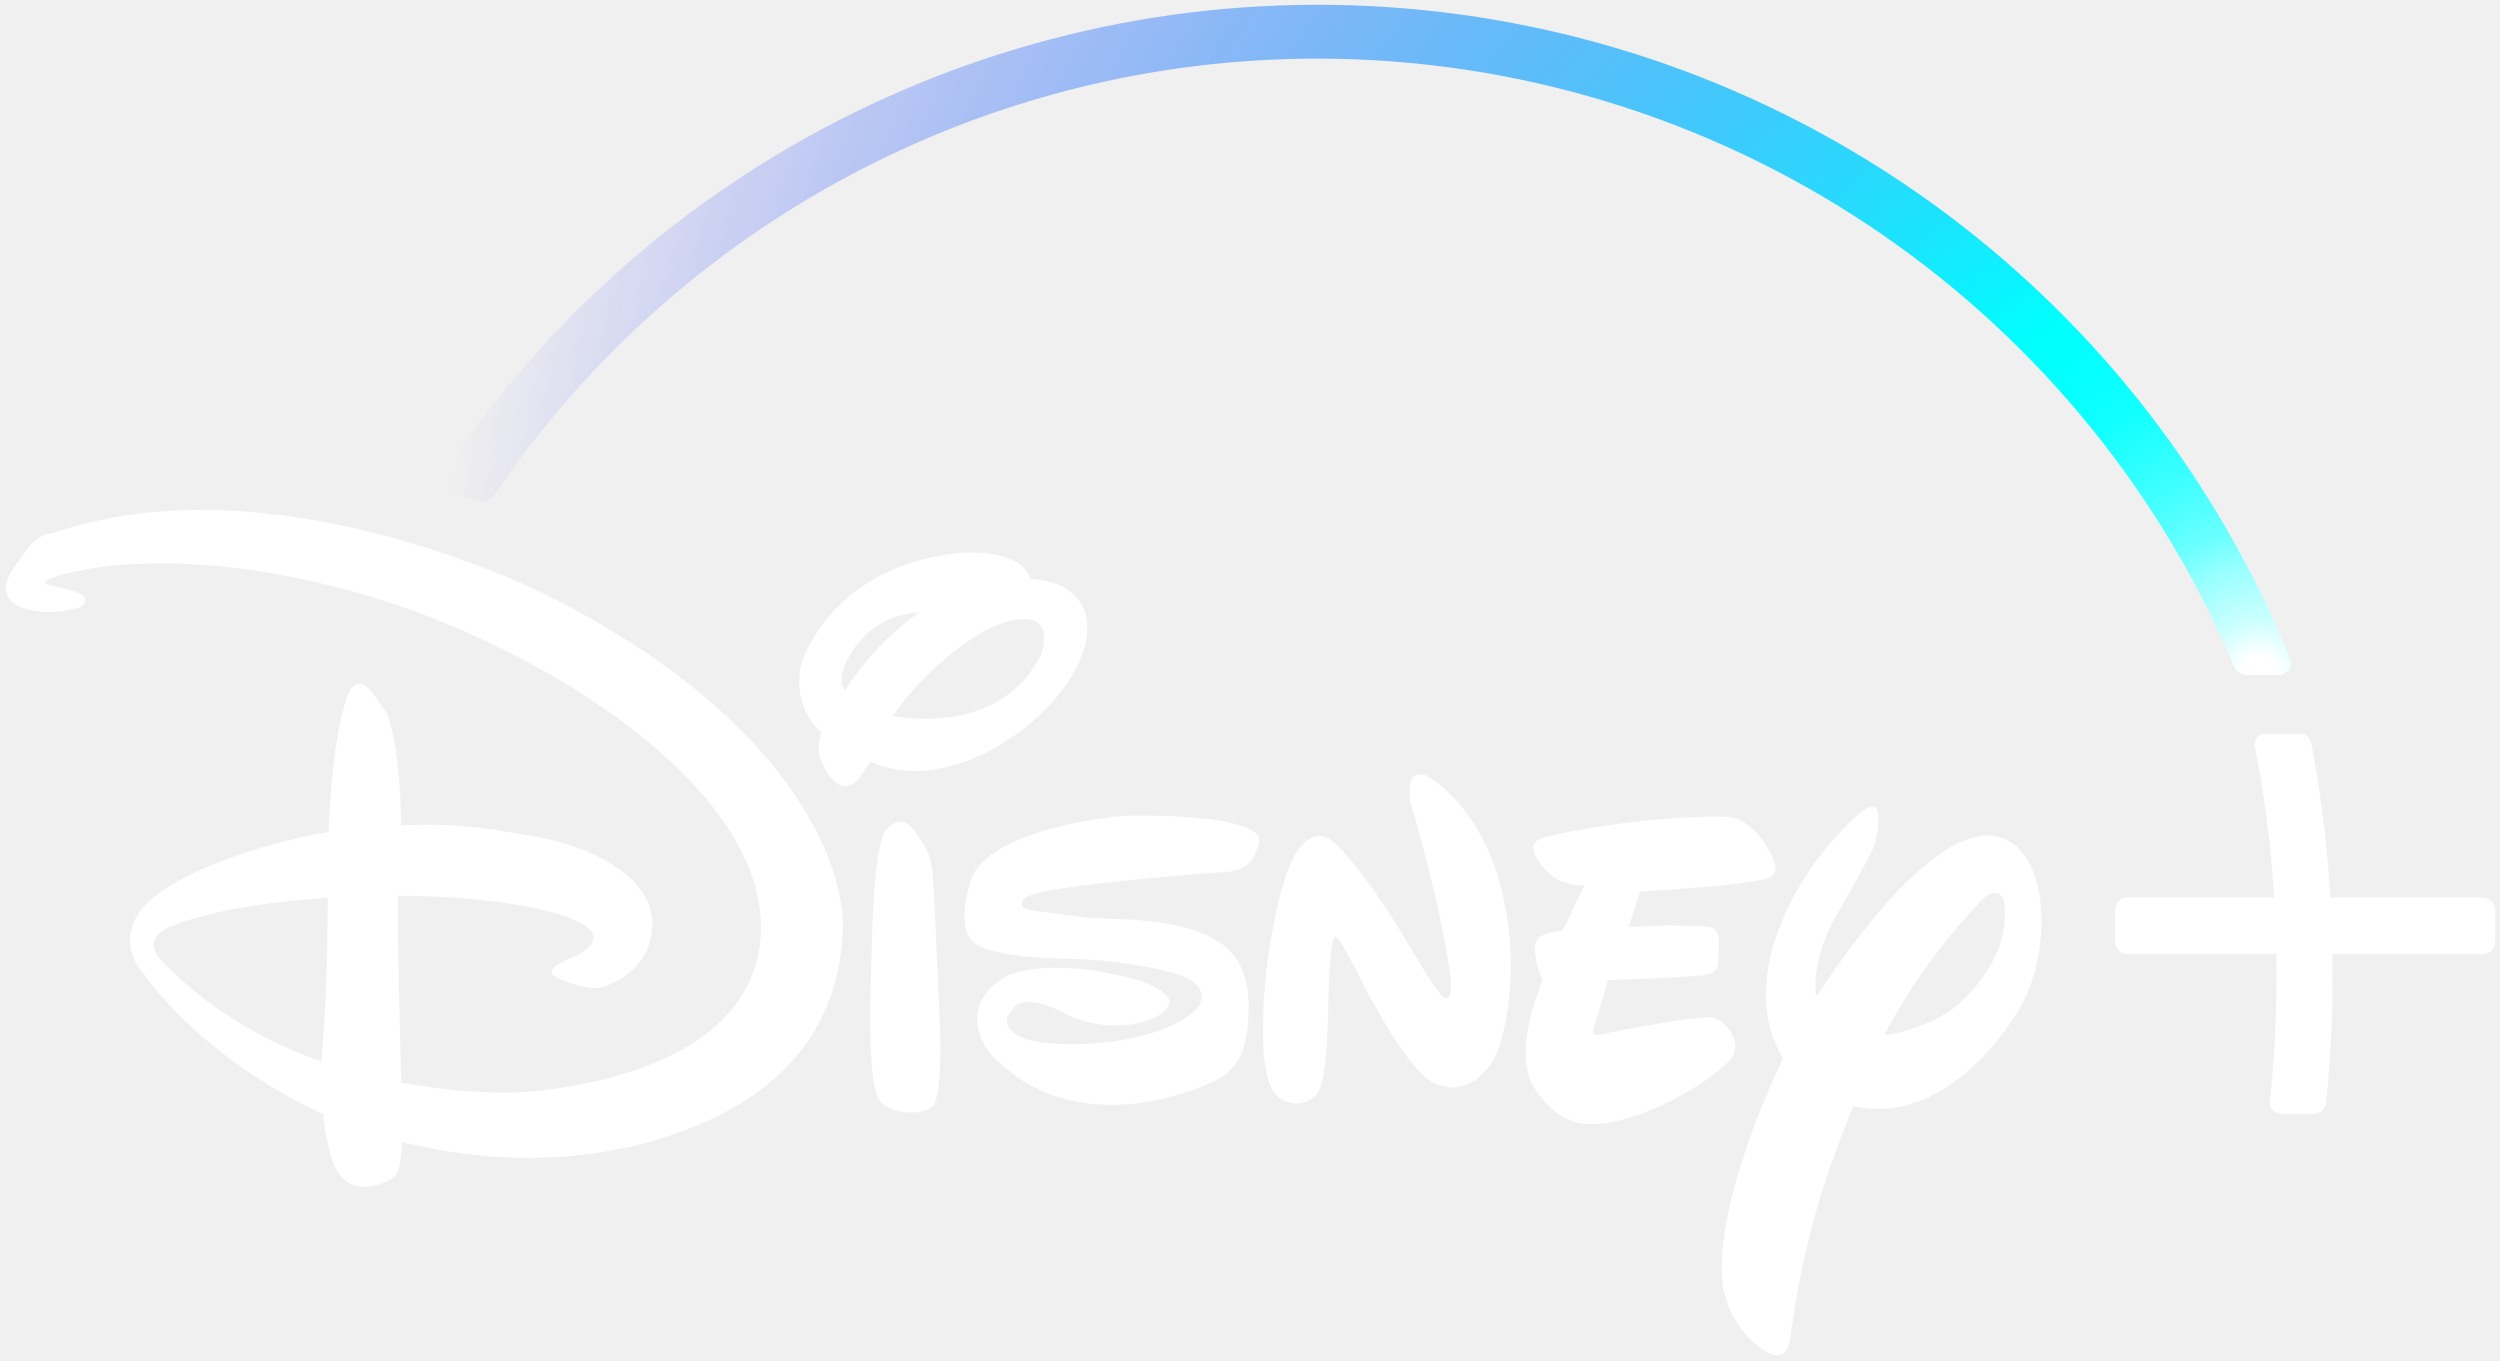
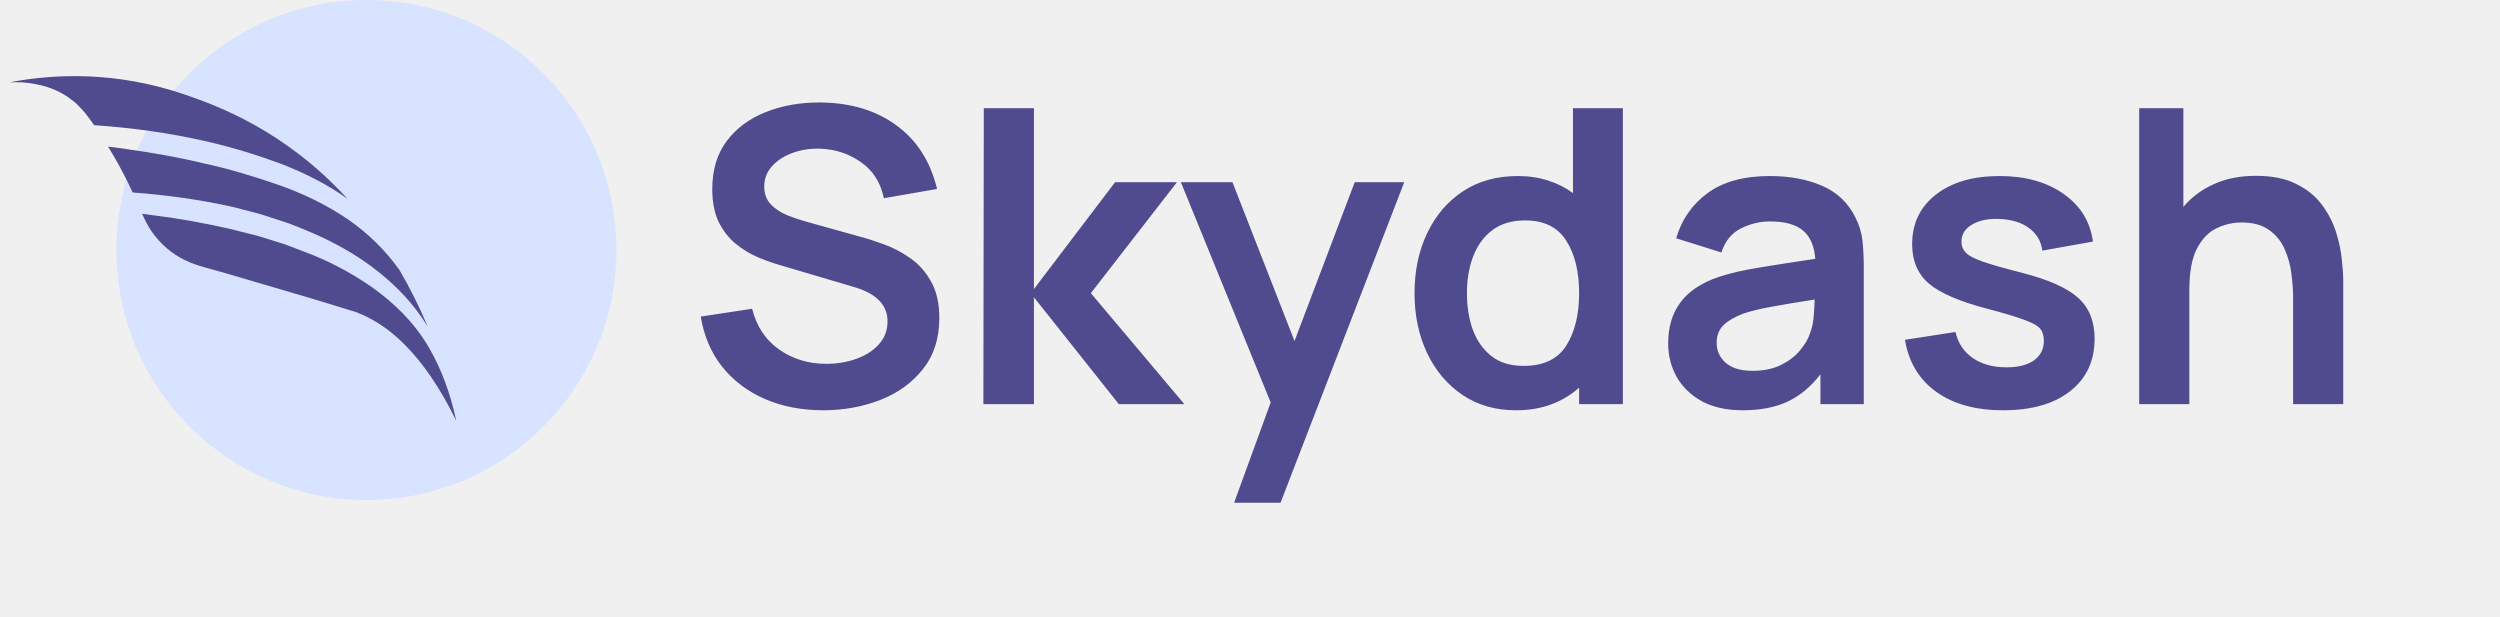
- <svg xmlns="http://www.w3.org/2000/svg" id="Layer_1" data-name="Layer 1" viewBox="0 0 1044.9 568.7">
-   <defs>
-     <radialGradient id="radial-gradient" cx="944.52" cy="281.8" r="760.12" gradientTransform="matrix(1, 0, 0, -1, 0, 563.4)" gradientUnits="userSpaceOnUse">
-       <stop offset="0.01" stop-color="#fff" />
-       <stop offset="0.03" stop-color="#cbffff" />
-       <stop offset="0.06" stop-color="#96ffff" />
-       <stop offset="0.08" stop-color="#68ffff" />
-       <stop offset="0.11" stop-color="#43ffff" />
-       <stop offset="0.14" stop-color="#25ffff" />
-       <stop offset="0.16" stop-color="#1ff" />
-       <stop offset="0.19" stop-color="#04ffff" />
-       <stop offset="0.22" stop-color="aqua" />
-       <stop offset="1" stop-color="blue" stop-opacity="0" />
-     </radialGradient>
-   </defs>
-   <path d="M737.8,367.4c-14.4,3.3-52.3,5.2-52.3,5.2l-4.8,15s18.9-1.6,32.7-.2c0,0,4.5-.5,5,5.1a86.46,86.46,0,0,1-.4,10.8s-.3,3.4-5.1,4.2c-5.2.9-40.8,2.2-40.8,2.2l-5.8,19.5s-2.1,4.5,2.7,3.2c4.5-1.2,41.8-8.2,46.7-7.2,5.2,1.3,11,8.2,9.3,14.6-2,7.8-39.2,31.6-61.9,29.9,0,0-11.9.8-22-15.3-9.4-15.3,3.6-44.4,3.6-44.4s-5.9-13.6-1.6-18.1c0,0,2.6-2.3,10-2.9l9.1-18.9s-10.4.7-16.6-6.9c-5.8-7.3-6.2-10.6-1.8-12.6,4.7-2.3,48-10.2,77.8-9.2,0,0,10.4-1,19.3,17-.1,0,4.3,7.3-3.1,9ZM625.7,440c-3.8,9-13.9,18.6-26.4,12.6s-32.1-46.3-32.1-46.3-7.5-15-8.9-14.7c0,0-1.6-2.9-2.6,13.5s.2,48.3-6.3,53.3c-6.2,5-13.7,3-17.6-2.9-3.5-5.8-5-19.6-3.1-43.8,2.3-24.2,7.9-50,15.1-58.1s13-2.2,15.2-.1c0,0,9.6,8.7,25.5,34.3l2.8,4.7s14.4,24.2,15.9,24.1c0,0,1.2,1.1,2.2.3,1.5-.4.9-8.2.9-8.2s-3-26.3-16.1-70.9c0,0-2-5.6-.6-10.8s6.6-2.8,6.6-2.8,20.4,10.2,30.2,43.4c9.7,33.5,3.1,63.4-.7,72.4ZM525.5,354.7c-1.7,3.4-2.7,8.3-11.3,9.6,0,0-82.3,5.6-86.2,11.4,0,0-2.9,3.4,1.6,4.4s23.1,3.4,32.1,3.9c9.6.1,42,.4,53.6,14.9,0,0,6.9,6.9,6.6,22.5-.3,16-3.1,21.6-9.3,27.4-6.5,5.4-62.3,30.4-98.3-8,0,0-16.6-18.5,5.7-32.5,0,0,16.1-9.7,57,1.7,0,0,12.4,4.5,11.8,9-.7,4.8-10.2,9.9-24,9.6-13.4-.4-23.2-6.8-21.3-5.8,1.8.7-14.4-7.8-19.4-2-5,5.3-3.8,8.6,1.1,11.9,12.5,7.1,60.8,4.6,75.2-11.4,0,0,5.7-6.5-3-11.8-8.7-5-33.6-8-43.3-8.5-9.3-.5-43.9.1-48.9-9.1,0,0-5-6.2.5-23.8,5.8-18.4,46.1-25.5,63.5-27.1,0,0,47.9-1.7,56.7,8.1a7.52,7.52,0,0,1-.4,5.6Zm-136,107.9c-5.8,4.3-18.1,2.4-21.6-2.4-3.5-4.3-4.7-21.4-4-48.2.7-27.1,1.3-60.7,7.1-66,6.2-5.4,10-.7,12.4,3,2.6,3.6,5.7,7.6,6.4,16.1s2.6,53.1,2.6,53.1,2.6,40.2-2.9,44.4ZM402,318.8c-16.9,5.6-28.5,3.7-38.3-.5-4.3,7.5-6.8,9.8-10.1,10.3-4.8.5-9.1-7.2-9.9-9.7-.8-1.9-3.1-5.1-.3-12.7-9.6-8.6-10.3-20.2-8.7-28,2.4-9,18.6-43.2,67.9-47.2,0,0,24.1-1.8,28.2,11.1h.7s23.4.1,22.9,20.9c-.3,20.9-26,46.9-52.4,55.8Zm-46-46.3c-5,8-5.2,12.8-2.9,16.1,5.7-8.7,16.1-22.4,31.4-32.8-11.8,1-21.7,6.1-28.5,16.7Zm68.1-13.4c-15.5,2.3-39.5,23.1-50.9,40.1,17.5,3.2,48.4,2,62.1-25.9-.1,0,6.5-17.3-11.2-14.2ZM844.9,420.2c-9.3,16.2-35.4,50-70.2,42.1-11.5,27.9-21.1,56-26.6,98.2,0,0-1.2,8.2-8,5.3-6.7-2.4-17.9-13.6-20.1-29.1-2.4-20.4,6.7-54.9,25.2-94.4-5.4-8.8-9.1-21.4-5.9-39.3,0,0,4.7-33.2,38-63.2,0,0,4-3.5,6.3-2.4,2.6,1.1,1.4,11.9-.7,17.1s-17,31-17,31-9.3,17.4-6.7,31.1c17.5-26.9,57.3-81.2,82-64.1,8.3,5.9,12.1,18.8,12.1,32.7-.1,12.3-3,25.3-8.4,35Zm-7.2-42.6s-1.4-10.7-11.8,1.1c-9,9.9-25.2,28.6-38.3,53.9,13.7-1.5,26.9-9,30.9-12.8,6.5-5.8,21.6-21.4,19.2-42.2ZM352.2,391.2c-1.9,24.2-11.2,64.9-77.1,85-43.5,13.1-84.6,6.8-107,1.1-.5,8.9-1.5,12.7-2.9,14.2-1.9,1.9-16.1,10.1-23.9-1.5-3.5-5.5-5.3-15.5-6.3-24.4C84.6,442.4,61.4,409,60.5,407.5c-1.1-1.1-12.6-13.1-1.1-27.8,10.8-13.3,46.1-26.6,77.9-32,1.1-27.2,4.3-47.7,8.1-57.1,4.6-10.9,10.4-1.1,15.4,6.3,4.2,5.5,6.7,29.2,6.9,48.1,20.8-1,33.1.5,56.3,4.7,30.2,5.5,50.4,20.9,48.6,38.4-1.3,17.2-17.1,24.3-23.1,24.8-6.3.5-16.1-4-16.1-4-6.7-3.2-.5-6,7.6-9.5,8.8-4.3,6.8-8.7,6.8-8.7-3.3-9.6-42.5-16.3-81.5-16.3-.2,21.5.9,57.2,1.4,78,27.3,5.2,47.7,4.2,47.7,4.2S315,453.8,318,390.2,218.7,265.4,143,246c-75.6-19.8-118.4-6-122.1-4.1-4,2-.3,2.6-.3,2.6a71.47,71.47,0,0,1,11.2,3c7.5,2.4,1.7,6.3,1.7,6.3-12.9,4.1-27.4,1.5-30.2-4.4s1.9-11.2,7.3-18.8c5.4-8,11.3-7.7,11.3-7.7,93.5-32.4,207.4,26.2,207.4,26.2C336,303.2,354.2,366.6,352.2,391.2ZM70,387.9c-10.6,5.2-3.3,12.7-3.3,12.7,19.9,21.4,44.4,34.8,67.7,43.1,2.7-36.9,2.3-49.9,2.6-68.5-36.4,2.5-57.4,8.3-67,12.7Z" fill="#fff" />
-   <path d="M1042.9,380.3v13.2a5.16,5.16,0,0,1-5.2,5.2H974.8c0,3.3.1,6.2.1,8.9a480,480,0,0,1-2.7,53.3,5.19,5.19,0,0,1-5.1,4.7H953.5a4.84,4.84,0,0,1-3.6-1.6,4.75,4.75,0,0,1-1.2-3.8,470.56,470.56,0,0,0,2.8-52.6c0-2.8,0-5.7-.1-8.9H889.2a5.16,5.16,0,0,1-5.2-5.2V380.3a5.16,5.16,0,0,1,5.2-5.2h61.3a460.85,460.85,0,0,0-8.1-63.2,4.6,4.6,0,0,1,.9-3.6,4.22,4.22,0,0,1,3.3-1.6h14.7a4.81,4.81,0,0,1,4.7,3.9,507.25,507.25,0,0,1,8,64.5h63.7A5.29,5.29,0,0,1,1042.9,380.3Z" fill="#fff" />
-   <path d="M202.2,206h-.1m-.7.1c-.3,0-.6-.1-.9-.1a2.77,2.77,0,0,0,.9.1h0Zm0,0c-.3,0-.6-.1-.9-.1a2.77,2.77,0,0,0,.9.1h0Z" fill="none" />
-   <path d="M957.3,275.6a438.92,438.92,0,0,0-771.9-78,5.12,5.12,0,0,0-.6,4.5,4.88,4.88,0,0,0,3.2,3.2l11.4,3.9a7.47,7.47,0,0,0,2,.3,6.59,6.59,0,0,0,5.3-2.8A415.52,415.52,0,0,1,550.6,24.5,416.08,416.08,0,0,1,933.7,278.4a6,6,0,0,0,5.5,3.7h13.6a4.58,4.58,0,0,0,3.9-2.1A4.38,4.38,0,0,0,957.3,275.6ZM201.4,206.1a2.92,2.92,0,0,1-.9-.2,2.92,2.92,0,0,0,.9.2h0Zm735,74.2a4.05,4.05,0,0,0,.9.5C937,280.6,936.7,280.5,936.4,280.3Z" fill="url(#radial-gradient)" />
+ <svg xmlns="http://www.w3.org/2000/svg" width="365" height="90" viewBox="0 0 365 90" fill="none">
+   <path d="M120.19 59.9C123.15 59.9 125.92 59.4 128.5 58.4C131.08 57.4 133.16 55.9 134.74 53.9C136.34 51.9 137.14 49.41 137.14 46.43C137.14 44.29 136.74 42.52 135.94 41.12C135.16 39.7 134.15 38.56 132.91 37.7C131.69 36.84 130.42 36.17 129.1 35.69C127.8 35.21 126.62 34.83 125.56 34.55L117.82 32.39C116.86 32.13 115.9 31.81 114.94 31.43C113.98 31.03 113.18 30.5 112.54 29.84C111.9 29.16 111.58 28.29 111.58 27.23C111.58 26.11 111.95 25.13 112.69 24.29C113.45 23.45 114.44 22.8 115.66 22.34C116.9 21.88 118.24 21.67 119.68 21.71C121.9 21.77 123.9 22.42 125.68 23.66C127.46 24.9 128.58 26.66 129.04 28.94L136.81 27.59C135.85 23.59 133.88 20.5 130.9 18.32C127.92 16.12 124.21 15 119.77 14.96C116.85 14.94 114.19 15.41 111.79 16.37C109.41 17.31 107.51 18.72 106.09 20.6C104.69 22.48 103.99 24.81 103.99 27.59C103.99 29.49 104.3 31.09 104.92 32.39C105.56 33.67 106.37 34.72 107.35 35.54C108.35 36.36 109.4 37.01 110.5 37.49C111.62 37.97 112.66 38.35 113.62 38.63L124.78 41.93C127.98 42.89 129.58 44.55 129.58 46.91C129.58 48.23 129.15 49.36 128.29 50.3C127.45 51.22 126.35 51.92 124.99 52.4C123.63 52.88 122.18 53.12 120.64 53.12C118.04 53.12 115.74 52.42 113.74 51.02C111.76 49.62 110.45 47.64 109.81 45.08L102.31 46.22C102.77 49.04 103.81 51.48 105.43 53.54C107.07 55.58 109.15 57.15 111.67 58.25C114.21 59.35 117.05 59.9 120.19 59.9ZM143.574 59H150.954V43.4L163.344 59H172.914L159.264 42.8L171.834 26.6H162.804L150.954 42.2V15.8H143.634L143.574 59ZM180.179 73.4H186.959L205.019 26.6H197.789L188.999 49.79L179.939 26.6H172.409L185.519 58.76L180.179 73.4ZM221.311 59.9C223.231 59.9 224.961 59.61 226.501 59.03C228.041 58.45 229.391 57.64 230.551 56.6V59H236.941V15.8H229.651V28.19C228.571 27.39 227.361 26.78 226.021 26.36C224.681 25.92 223.201 25.7 221.581 25.7C218.521 25.7 215.861 26.44 213.601 27.92C211.361 29.4 209.621 31.43 208.381 34.01C207.141 36.59 206.521 39.52 206.521 42.8C206.521 46.04 207.131 48.95 208.351 51.53C209.571 54.11 211.291 56.15 213.511 57.65C215.731 59.15 218.331 59.9 221.311 59.9ZM222.421 53.42C220.541 53.42 218.991 52.95 217.771 52.01C216.551 51.05 215.641 49.77 215.041 48.17C214.461 46.57 214.171 44.78 214.171 42.8C214.171 40.84 214.471 39.06 215.071 37.46C215.691 35.84 216.621 34.56 217.861 33.62C219.121 32.66 220.721 32.18 222.661 32.18C225.421 32.18 227.421 33.16 228.661 35.12C229.921 37.08 230.551 39.64 230.551 42.8C230.551 45.94 229.921 48.5 228.661 50.48C227.421 52.44 225.341 53.42 222.421 53.42ZM254.412 59.9C256.992 59.9 259.182 59.48 260.982 58.64C262.802 57.78 264.402 56.45 265.782 54.65V59H272.112V39.11C272.112 37.71 272.052 36.42 271.932 35.24C271.812 34.04 271.462 32.87 270.882 31.73C269.822 29.59 268.192 28.05 265.992 27.11C263.812 26.17 261.282 25.7 258.402 25.7C254.602 25.7 251.572 26.53 249.312 28.19C247.052 29.85 245.522 32.05 244.722 34.79L251.322 36.86C251.862 35.2 252.812 34.03 254.172 33.35C255.532 32.67 256.942 32.33 258.402 32.33C260.602 32.33 262.222 32.78 263.262 33.68C264.302 34.56 264.892 35.93 265.032 37.79C262.192 38.21 259.552 38.62 257.112 39.02C254.692 39.4 252.632 39.87 250.932 40.43C248.372 41.31 246.502 42.56 245.322 44.18C244.142 45.78 243.552 47.76 243.552 50.12C243.552 51.9 243.962 53.53 244.782 55.01C245.622 56.49 246.852 57.68 248.472 58.58C250.092 59.46 252.072 59.9 254.412 59.9ZM255.852 54.14C254.152 54.14 252.852 53.75 251.952 52.97C251.072 52.19 250.632 51.21 250.632 50.03C250.632 48.97 250.972 48.11 251.652 47.45C252.352 46.79 253.322 46.23 254.562 45.77C255.702 45.39 257.072 45.06 258.672 44.78C260.272 44.48 262.362 44.13 264.942 43.73C264.922 44.49 264.872 45.34 264.792 46.28C264.712 47.2 264.522 48.03 264.222 48.77C263.982 49.51 263.512 50.3 262.812 51.14C262.132 51.98 261.212 52.69 260.052 53.27C258.892 53.85 257.492 54.14 255.852 54.14ZM292.433 59.9C296.613 59.9 299.883 58.97 302.243 57.11C304.623 55.25 305.813 52.69 305.813 49.43C305.813 46.91 305.013 44.93 303.413 43.49C301.833 42.05 299.103 40.83 295.223 39.83C292.703 39.19 290.803 38.65 289.523 38.21C288.263 37.77 287.423 37.33 287.003 36.89C286.583 36.45 286.373 35.92 286.373 35.3C286.373 34.22 286.893 33.38 287.933 32.78C288.973 32.16 290.343 31.89 292.043 31.97C293.803 32.07 295.213 32.52 296.273 33.32C297.353 34.12 297.993 35.21 298.193 36.59L305.573 35.27C305.173 32.35 303.743 30.03 301.283 28.31C298.823 26.57 295.703 25.7 291.923 25.7C288.063 25.7 284.973 26.6 282.653 28.4C280.333 30.2 279.173 32.62 279.173 35.66C279.173 38.08 279.983 39.99 281.603 41.39C283.243 42.79 286.093 44.02 290.153 45.08C292.593 45.72 294.393 46.26 295.553 46.7C296.733 47.12 297.503 47.55 297.863 47.99C298.223 48.43 298.403 49.02 298.403 49.76C298.403 50.96 297.923 51.91 296.963 52.61C296.003 53.29 294.663 53.63 292.943 53.63C290.963 53.63 289.313 53.17 287.993 52.25C286.693 51.33 285.863 50.07 285.503 48.47L278.123 49.61C278.663 52.87 280.183 55.4 282.683 57.2C285.183 59 288.433 59.9 292.433 59.9ZM312.324 59H319.644V42.35C319.644 39.73 320.014 37.71 320.754 36.29C321.514 34.85 322.474 33.86 323.634 33.32C324.814 32.76 326.014 32.48 327.234 32.48C328.954 32.48 330.324 32.86 331.344 33.62C332.364 34.36 333.114 35.31 333.594 36.47C334.094 37.61 334.414 38.8 334.554 40.04C334.714 41.28 334.794 42.4 334.794 43.4V59H342.114V40.91C342.114 40.15 342.044 39.14 341.904 37.88C341.784 36.62 341.504 35.29 341.064 33.89C340.624 32.49 339.944 31.17 339.024 29.93C338.104 28.67 336.854 27.65 335.274 26.87C333.714 26.07 331.744 25.67 329.364 25.67C327.024 25.67 324.964 26.08 323.184 26.9C321.424 27.7 319.954 28.8 318.774 30.2V15.8H312.324V59Z" fill="#504B8E" />
+   <circle cx="53.5" cy="36.5" r="36.5" fill="#D8E3FF" />
+   <path d="M3.437 12.043C5.632 12.232 7.878 12.779 9.927 14.173C10.411 14.576 10.953 14.886 11.396 15.378C11.841 15.859 12.33 16.332 12.706 16.862C13.061 17.329 13.405 17.793 13.739 18.277C19.212 18.651 24.674 19.388 30.083 20.632C33.851 21.479 37.574 22.635 41.259 24.001C44.498 25.298 47.719 26.857 50.724 29.02C41.603 19.039 31.788 15.466 27.132 13.856C16.999 10.349 7.944 10.771 1.394 12.014C2.068 11.989 2.754 12.005 3.437 12.043Z" fill="#504B8E" />
+   <path d="M29.634 23.831C25.952 22.93 22.223 22.306 18.488 21.769C17.584 21.635 16.679 21.5 15.779 21.401C16.863 23.154 17.881 25.009 18.811 26.919C19 27.305 19.186 27.704 19.374 28.101C24.255 28.462 29.132 29.135 33.975 30.208L36.744 30.925L38.126 31.295L39.495 31.739L42.232 32.637C43.142 32.985 44.041 33.35 44.945 33.728C48.532 35.235 52.068 37.127 55.31 39.737C57.967 41.85 60.479 44.453 62.436 47.665C61.301 44.963 59.941 42.187 58.316 39.415C56.192 36.434 53.663 34.027 50.928 32.116C47.68 29.882 44.179 28.224 40.584 26.97C36.989 25.729 33.335 24.613 29.634 23.831Z" fill="#504B8E" />
+   <path d="M54.327 41.942C51.136 39.724 47.738 37.96 44.217 36.672L41.59 35.671L38.917 34.835L37.576 34.422L36.222 34.084L33.522 33.406C29.894 32.589 26.243 31.91 22.57 31.456C21.965 31.363 21.359 31.278 20.75 31.207C21.178 32.184 21.604 33.027 22.136 33.79C23.44 35.651 25.102 37.066 26.972 37.963C27.904 38.426 28.871 38.745 29.892 39.035L33.048 39.92L45.655 43.629L51.934 45.553C54.124 46.363 56.181 47.66 58.023 49.314C61.585 52.516 64.358 56.817 66.612 61.425C65.782 57.542 64.462 53.888 62.634 50.767C60.463 47.017 57.486 44.205 54.327 41.942Z" fill="#504B8E" />
</svg>
